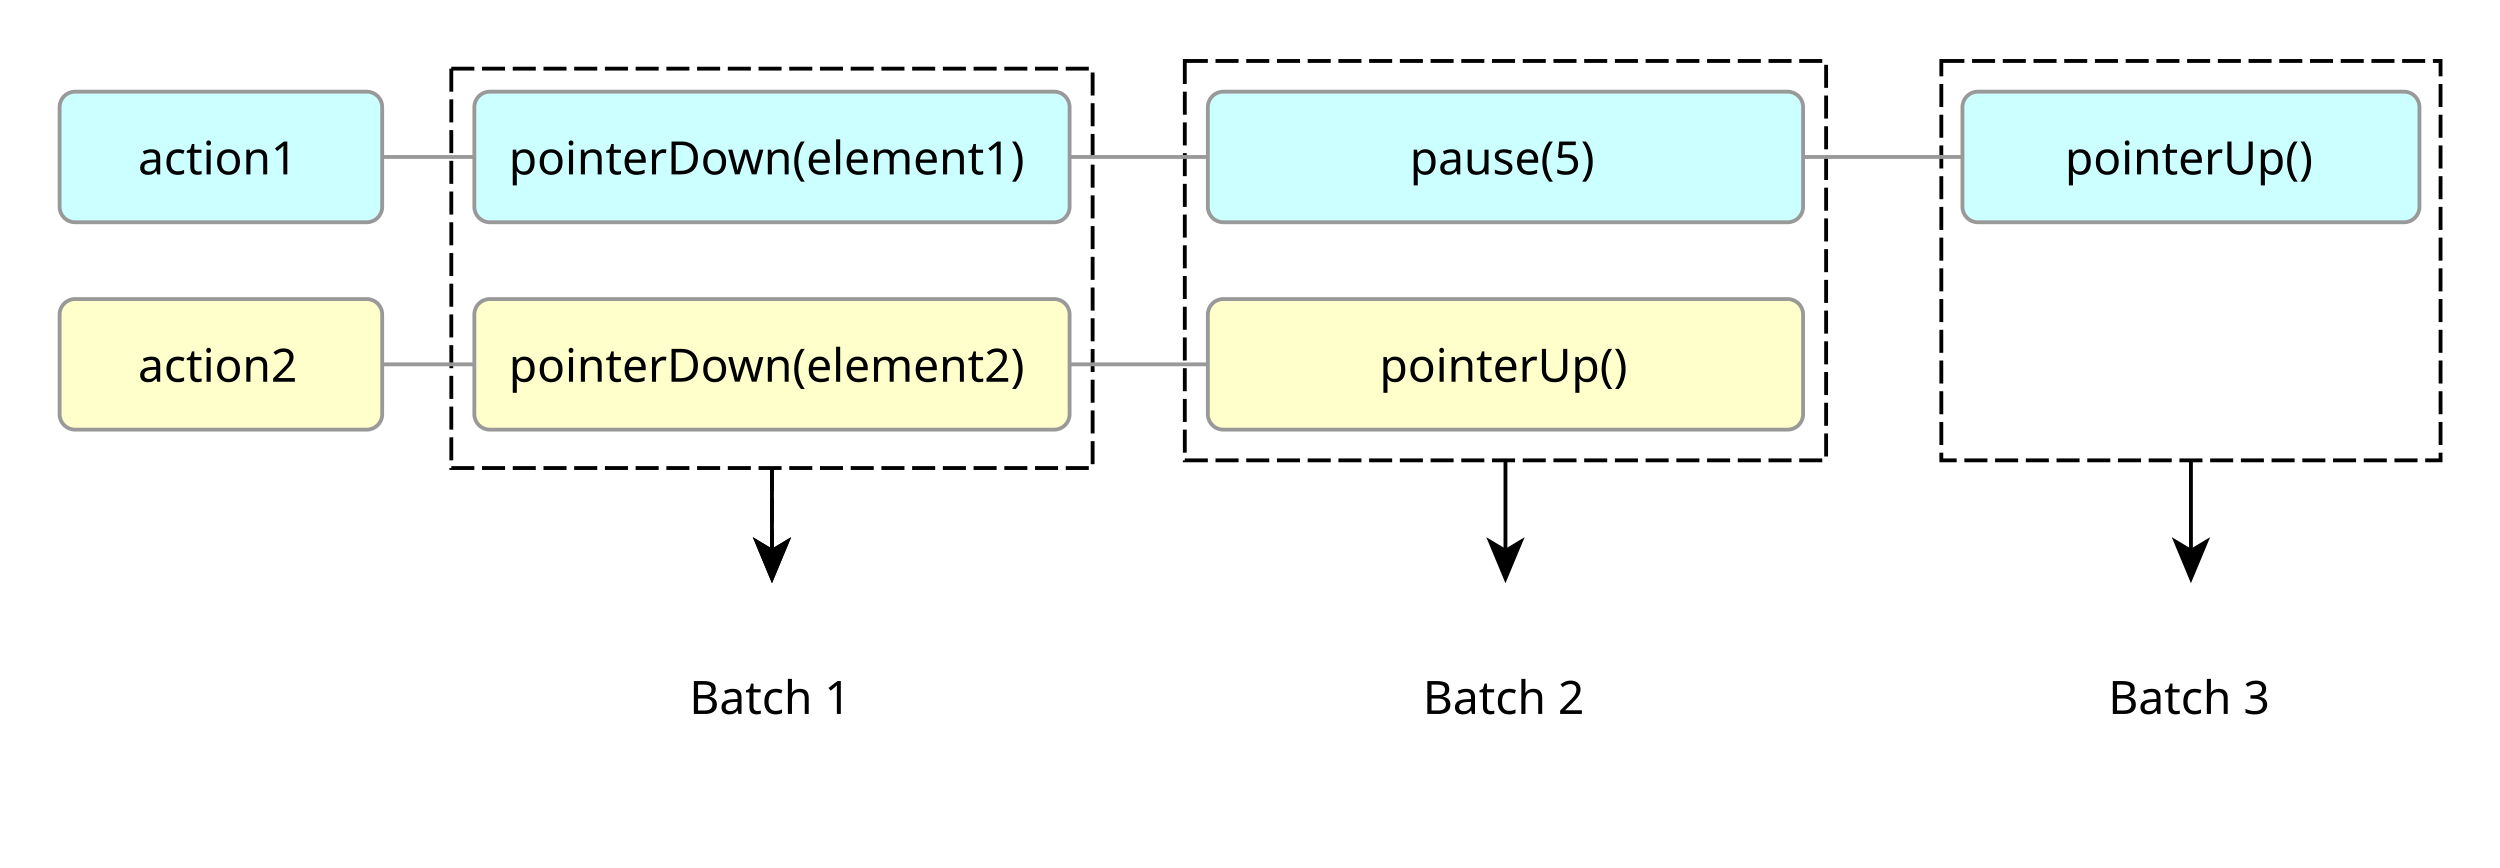
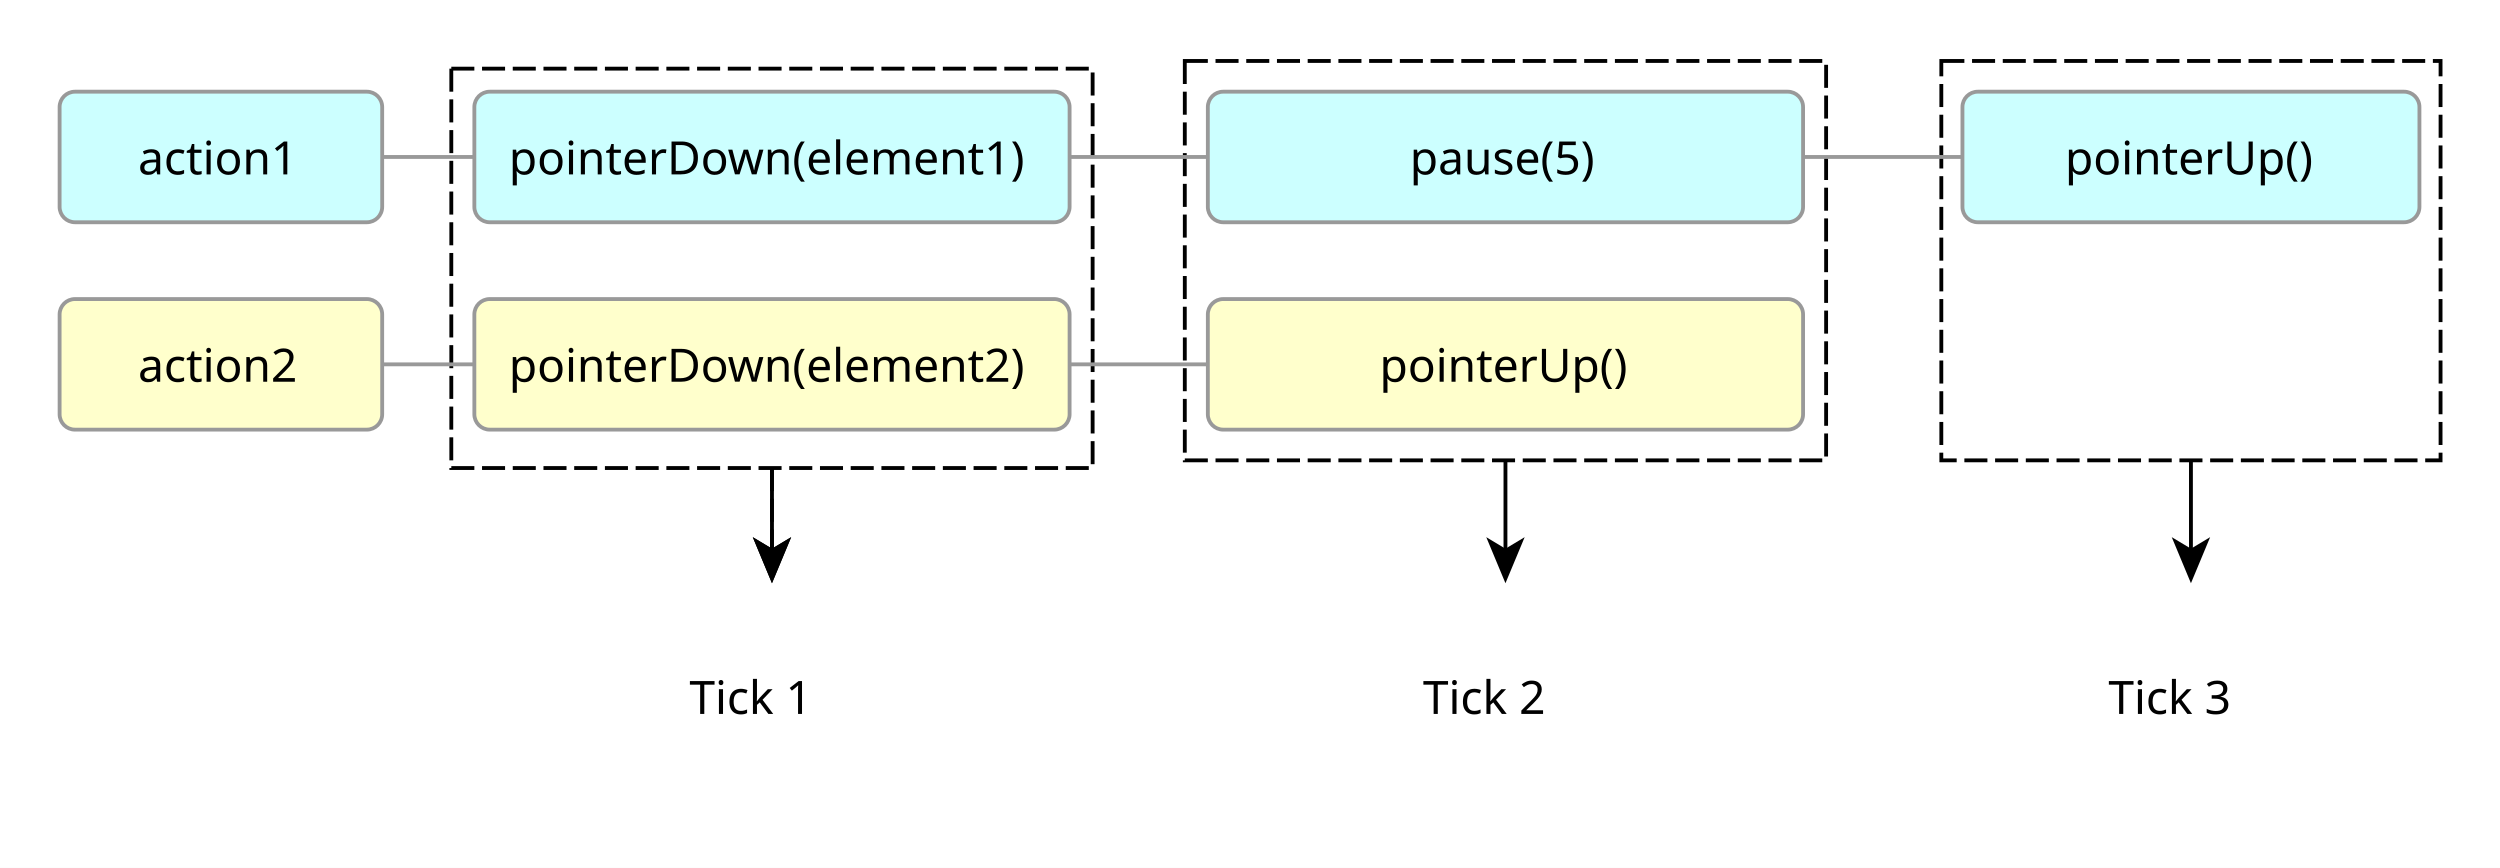
<svg xmlns="http://www.w3.org/2000/svg" fill-opacity="1" color-rendering="auto" color-interpolation="auto" stroke="black" text-rendering="auto" stroke-linecap="square" width="651" stroke-miterlimit="10" stroke-opacity="1" shape-rendering="auto" fill="black" stroke-dasharray="none" font-weight="normal" stroke-width="1" height="226" font-family="'Dialog'" font-style="normal" stroke-linejoin="miter" font-size="12" stroke-dashoffset="0" image-rendering="auto">
  <defs id="genericDefs" />
  <g>
    <defs id="defs1">
      <clipPath clipPathUnits="userSpaceOnUse" id="clipPath1">
        <path d="M0 0 L651 0 L651 226 L0 226 L0 0 Z" />
      </clipPath>
      <clipPath clipPathUnits="userSpaceOnUse" id="clipPath2">
        <path d="M-87 -121 L564 -121 L564 105 L-87 105 L-87 -121 Z" />
      </clipPath>
    </defs>
    <g fill="white" text-rendering="geometricPrecision" shape-rendering="geometricPrecision" transform="translate(87,121)" stroke="white">
      <rect x="-87" width="651" height="226" y="-121" clip-path="url(#clipPath2)" stroke="none" />
    </g>
    <g text-rendering="geometricPrecision" stroke-dasharray="6,2" stroke-miterlimit="1.45" shape-rendering="geometricPrecision" transform="matrix(1,0,0,1,87,121)" stroke-linecap="butt">
      <rect fill="none" x="418.521" width="130" height="104" y="-105.125" clip-path="url(#clipPath2)" />
      <rect fill="none" x="30.521" width="167" height="104" y="-103.125" clip-path="url(#clipPath2)" />
    </g>
    <g fill="rgb(204,255,255)" text-rendering="geometricPrecision" shape-rendering="geometricPrecision" transform="matrix(1,0,0,1,87,121)" stroke="rgb(204,255,255)">
      <rect x="424.021" y="-97.125" clip-path="url(#clipPath2)" width="119" rx="4" ry="4" height="34" stroke="none" />
    </g>
    <g text-rendering="geometricPrecision" stroke-miterlimit="1.45" shape-rendering="geometricPrecision" font-family="sans-serif" transform="matrix(1,0,0,1,87,121)" stroke-linecap="butt">
      <text x="450.723" xml:space="preserve" y="-75.59" clip-path="url(#clipPath2)" stroke="none">pointerUp()</text>
      <rect x="424.021" y="-97.125" clip-path="url(#clipPath2)" fill="none" width="119" rx="4" ry="4" height="34" stroke="rgb(153,153,153)" />
    </g>
    <g fill="rgb(204,255,255)" text-rendering="geometricPrecision" shape-rendering="geometricPrecision" transform="matrix(1,0,0,1,87,121)" stroke="rgb(204,255,255)">
      <rect x="36.521" y="-97.125" clip-path="url(#clipPath2)" width="155" rx="4" ry="4" height="34" stroke="none" />
    </g>
    <g text-rendering="geometricPrecision" stroke-miterlimit="1.45" shape-rendering="geometricPrecision" font-family="sans-serif" transform="matrix(1,0,0,1,87,121)" stroke-linecap="butt">
      <text x="45.504" xml:space="preserve" y="-75.59" clip-path="url(#clipPath2)" stroke="none">pointerDown(element1)</text>
      <rect x="36.521" y="-97.125" clip-path="url(#clipPath2)" fill="none" width="155" rx="4" ry="4" height="34" stroke="rgb(153,153,153)" />
    </g>
    <g fill="rgb(255,255,204)" text-rendering="geometricPrecision" shape-rendering="geometricPrecision" transform="matrix(1,0,0,1,87,121)" stroke="rgb(255,255,204)">
      <rect x="36.521" y="-43.125" clip-path="url(#clipPath2)" width="155" rx="4" ry="4" height="34" stroke="none" />
    </g>
    <g text-rendering="geometricPrecision" stroke-miterlimit="1.45" shape-rendering="geometricPrecision" font-family="sans-serif" transform="matrix(1,0,0,1,87,121)" stroke-linecap="butt">
      <text x="45.504" xml:space="preserve" y="-21.59" clip-path="url(#clipPath2)" stroke="none">pointerDown(element2)</text>
      <rect x="36.521" y="-43.125" clip-path="url(#clipPath2)" fill="none" width="155" rx="4" ry="4" height="34" stroke="rgb(153,153,153)" />
-       <text x="92.523" xml:space="preserve" y="64.91" clip-path="url(#clipPath2)" stroke="none">Batch 1</text>
-       <text x="283.523" xml:space="preserve" y="64.91" clip-path="url(#clipPath2)" stroke="none">Batch 2</text>
-       <text x="462.023" xml:space="preserve" y="64.91" clip-path="url(#clipPath2)" stroke="none">Batch 3</text>
+       <text x="92.523" xml:space="preserve" y="64.91" clip-path="url(#clipPath2)" stroke="none">Tick 1</text>
+       <text x="283.523" xml:space="preserve" y="64.91" clip-path="url(#clipPath2)" stroke="none">Tick 2</text>
+       <text x="462.023" xml:space="preserve" y="64.91" clip-path="url(#clipPath2)" stroke="none">Tick 3</text>
    </g>
    <g fill="rgb(204,255,255)" text-rendering="geometricPrecision" shape-rendering="geometricPrecision" transform="matrix(1,0,0,1,87,121)" stroke="rgb(204,255,255)">
      <rect x="-71.479" y="-97.125" clip-path="url(#clipPath2)" width="84" rx="4" ry="4" height="34" stroke="none" />
    </g>
    <g text-rendering="geometricPrecision" stroke-miterlimit="1.45" shape-rendering="geometricPrecision" font-family="sans-serif" transform="matrix(1,0,0,1,87,121)" stroke-linecap="butt">
      <text x="-51.047" xml:space="preserve" y="-75.59" clip-path="url(#clipPath2)" stroke="none">action1</text>
      <rect x="-71.479" y="-97.125" clip-path="url(#clipPath2)" fill="none" width="84" rx="4" ry="4" height="34" stroke="rgb(153,153,153)" />
    </g>
    <g fill="rgb(255,255,204)" text-rendering="geometricPrecision" shape-rendering="geometricPrecision" transform="matrix(1,0,0,1,87,121)" stroke="rgb(255,255,204)">
      <rect x="-71.479" y="-43.125" clip-path="url(#clipPath2)" width="84" rx="4" ry="4" height="34" stroke="none" />
    </g>
    <g text-rendering="geometricPrecision" stroke-miterlimit="1.45" shape-rendering="geometricPrecision" font-family="sans-serif" transform="matrix(1,0,0,1,87,121)" stroke-linecap="butt">
      <text x="-51.047" xml:space="preserve" y="-21.59" clip-path="url(#clipPath2)" stroke="none">action2</text>
      <rect x="-71.479" y="-43.125" clip-path="url(#clipPath2)" fill="none" width="84" rx="4" ry="4" height="34" stroke="rgb(153,153,153)" />
    </g>
    <g fill="rgb(204,255,255)" text-rendering="geometricPrecision" shape-rendering="geometricPrecision" transform="matrix(1,0,0,1,87,121)" stroke="rgb(204,255,255)">
      <rect x="227.521" y="-97.125" clip-path="url(#clipPath2)" width="155" rx="4" ry="4" height="34" stroke="none" />
    </g>
    <g text-rendering="geometricPrecision" stroke-miterlimit="1.45" shape-rendering="geometricPrecision" font-family="sans-serif" transform="matrix(1,0,0,1,87,121)" stroke-linecap="butt">
      <text x="280.11" xml:space="preserve" y="-75.59" clip-path="url(#clipPath2)" stroke="none">pause(5)</text>
      <rect x="227.521" y="-97.125" clip-path="url(#clipPath2)" fill="none" width="155" rx="4" ry="4" height="34" stroke="rgb(153,153,153)" />
    </g>
    <g fill="rgb(255,255,204)" text-rendering="geometricPrecision" shape-rendering="geometricPrecision" transform="matrix(1,0,0,1,87,121)" stroke="rgb(255,255,204)">
      <rect x="227.521" y="-43.125" clip-path="url(#clipPath2)" width="155" rx="4" ry="4" height="34" stroke="none" />
    </g>
    <g text-rendering="geometricPrecision" stroke-miterlimit="1.45" shape-rendering="geometricPrecision" font-family="sans-serif" transform="matrix(1,0,0,1,87,121)" stroke-linecap="butt">
      <text x="272.223" xml:space="preserve" y="-21.59" clip-path="url(#clipPath2)" stroke="none">pointerUp()</text>
      <rect x="227.521" y="-43.125" clip-path="url(#clipPath2)" fill="none" width="155" rx="4" ry="4" height="34" stroke="rgb(153,153,153)" />
      <rect x="221.521" y="-105.125" clip-path="url(#clipPath2)" fill="none" width="167" stroke-dasharray="6,2" height="104" />
      <path fill="none" stroke-dasharray="6,2" d="M114.021 0.875 L114.021 22.875" clip-path="url(#clipPath2)" />
      <path stroke-dasharray="6,2" d="M114.021 30.875 L119.021 18.875 L114.021 21.875 L109.021 18.875 Z" clip-path="url(#clipPath2)" stroke="none" />
      <path fill="none" d="M114.021 0.875 L114.021 22.875" clip-path="url(#clipPath2)" />
      <path d="M114.021 30.875 L119.021 18.875 L114.021 21.875 L109.021 18.875 Z" clip-path="url(#clipPath2)" stroke="none" />
      <path fill="none" d="M483.521 -1.125 L483.521 22.875" clip-path="url(#clipPath2)" />
      <path d="M483.521 30.875 L488.521 18.875 L483.521 21.875 L478.521 18.875 Z" clip-path="url(#clipPath2)" stroke="none" />
      <path fill="none" d="M12.527 -80.125 L36.562 -80.125" clip-path="url(#clipPath2)" stroke="rgb(153,153,153)" />
      <path fill="none" d="M12.527 -26.125 L36.562 -26.125" clip-path="url(#clipPath2)" stroke="rgb(153,153,153)" />
      <path fill="none" d="M191.475 -80.125 L227.54 -80.125" clip-path="url(#clipPath2)" stroke="rgb(153,153,153)" />
      <path fill="none" d="M382.548 -80.125 L424.012 -80.125" clip-path="url(#clipPath2)" stroke="rgb(153,153,153)" />
      <path fill="none" d="M191.475 -26.125 L227.54 -26.125" clip-path="url(#clipPath2)" stroke="rgb(153,153,153)" />
      <path fill="none" d="M305.021 -1.125 L305.021 22.875" clip-path="url(#clipPath2)" />
      <path d="M305.021 30.875 L310.021 18.875 L305.021 21.875 L300.021 18.875 Z" clip-path="url(#clipPath2)" stroke="none" />
    </g>
  </g>
</svg>
